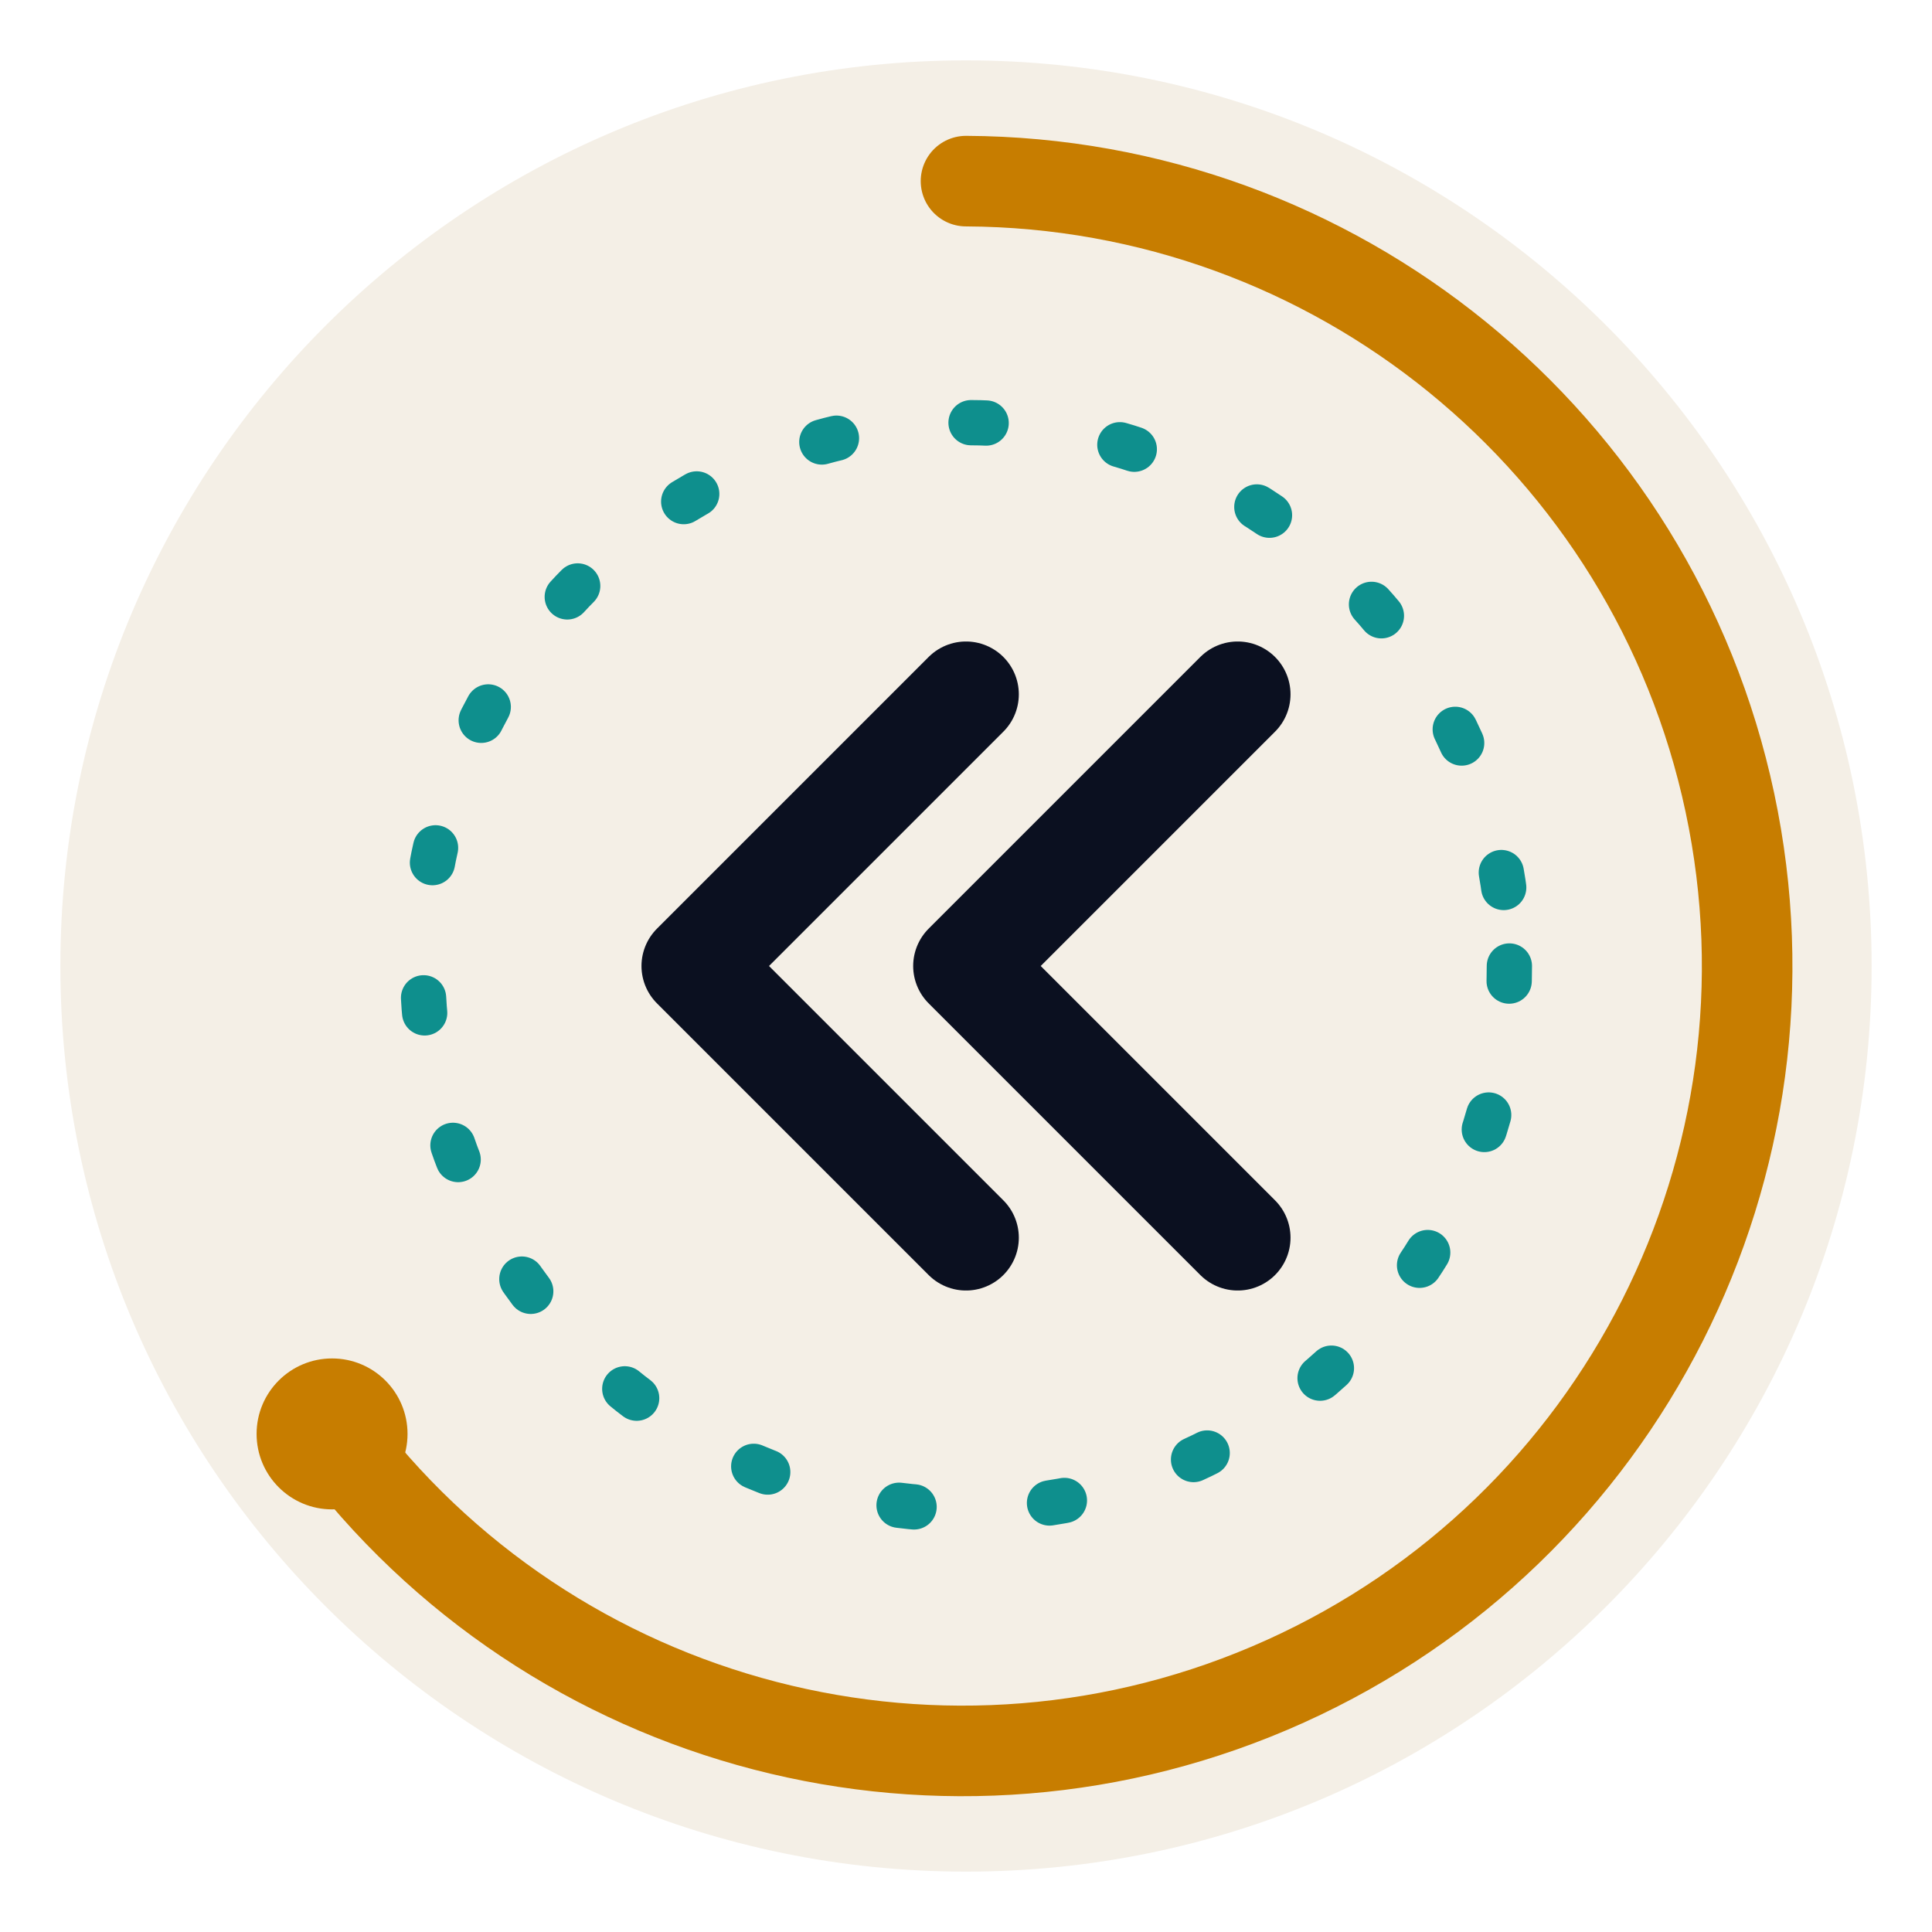
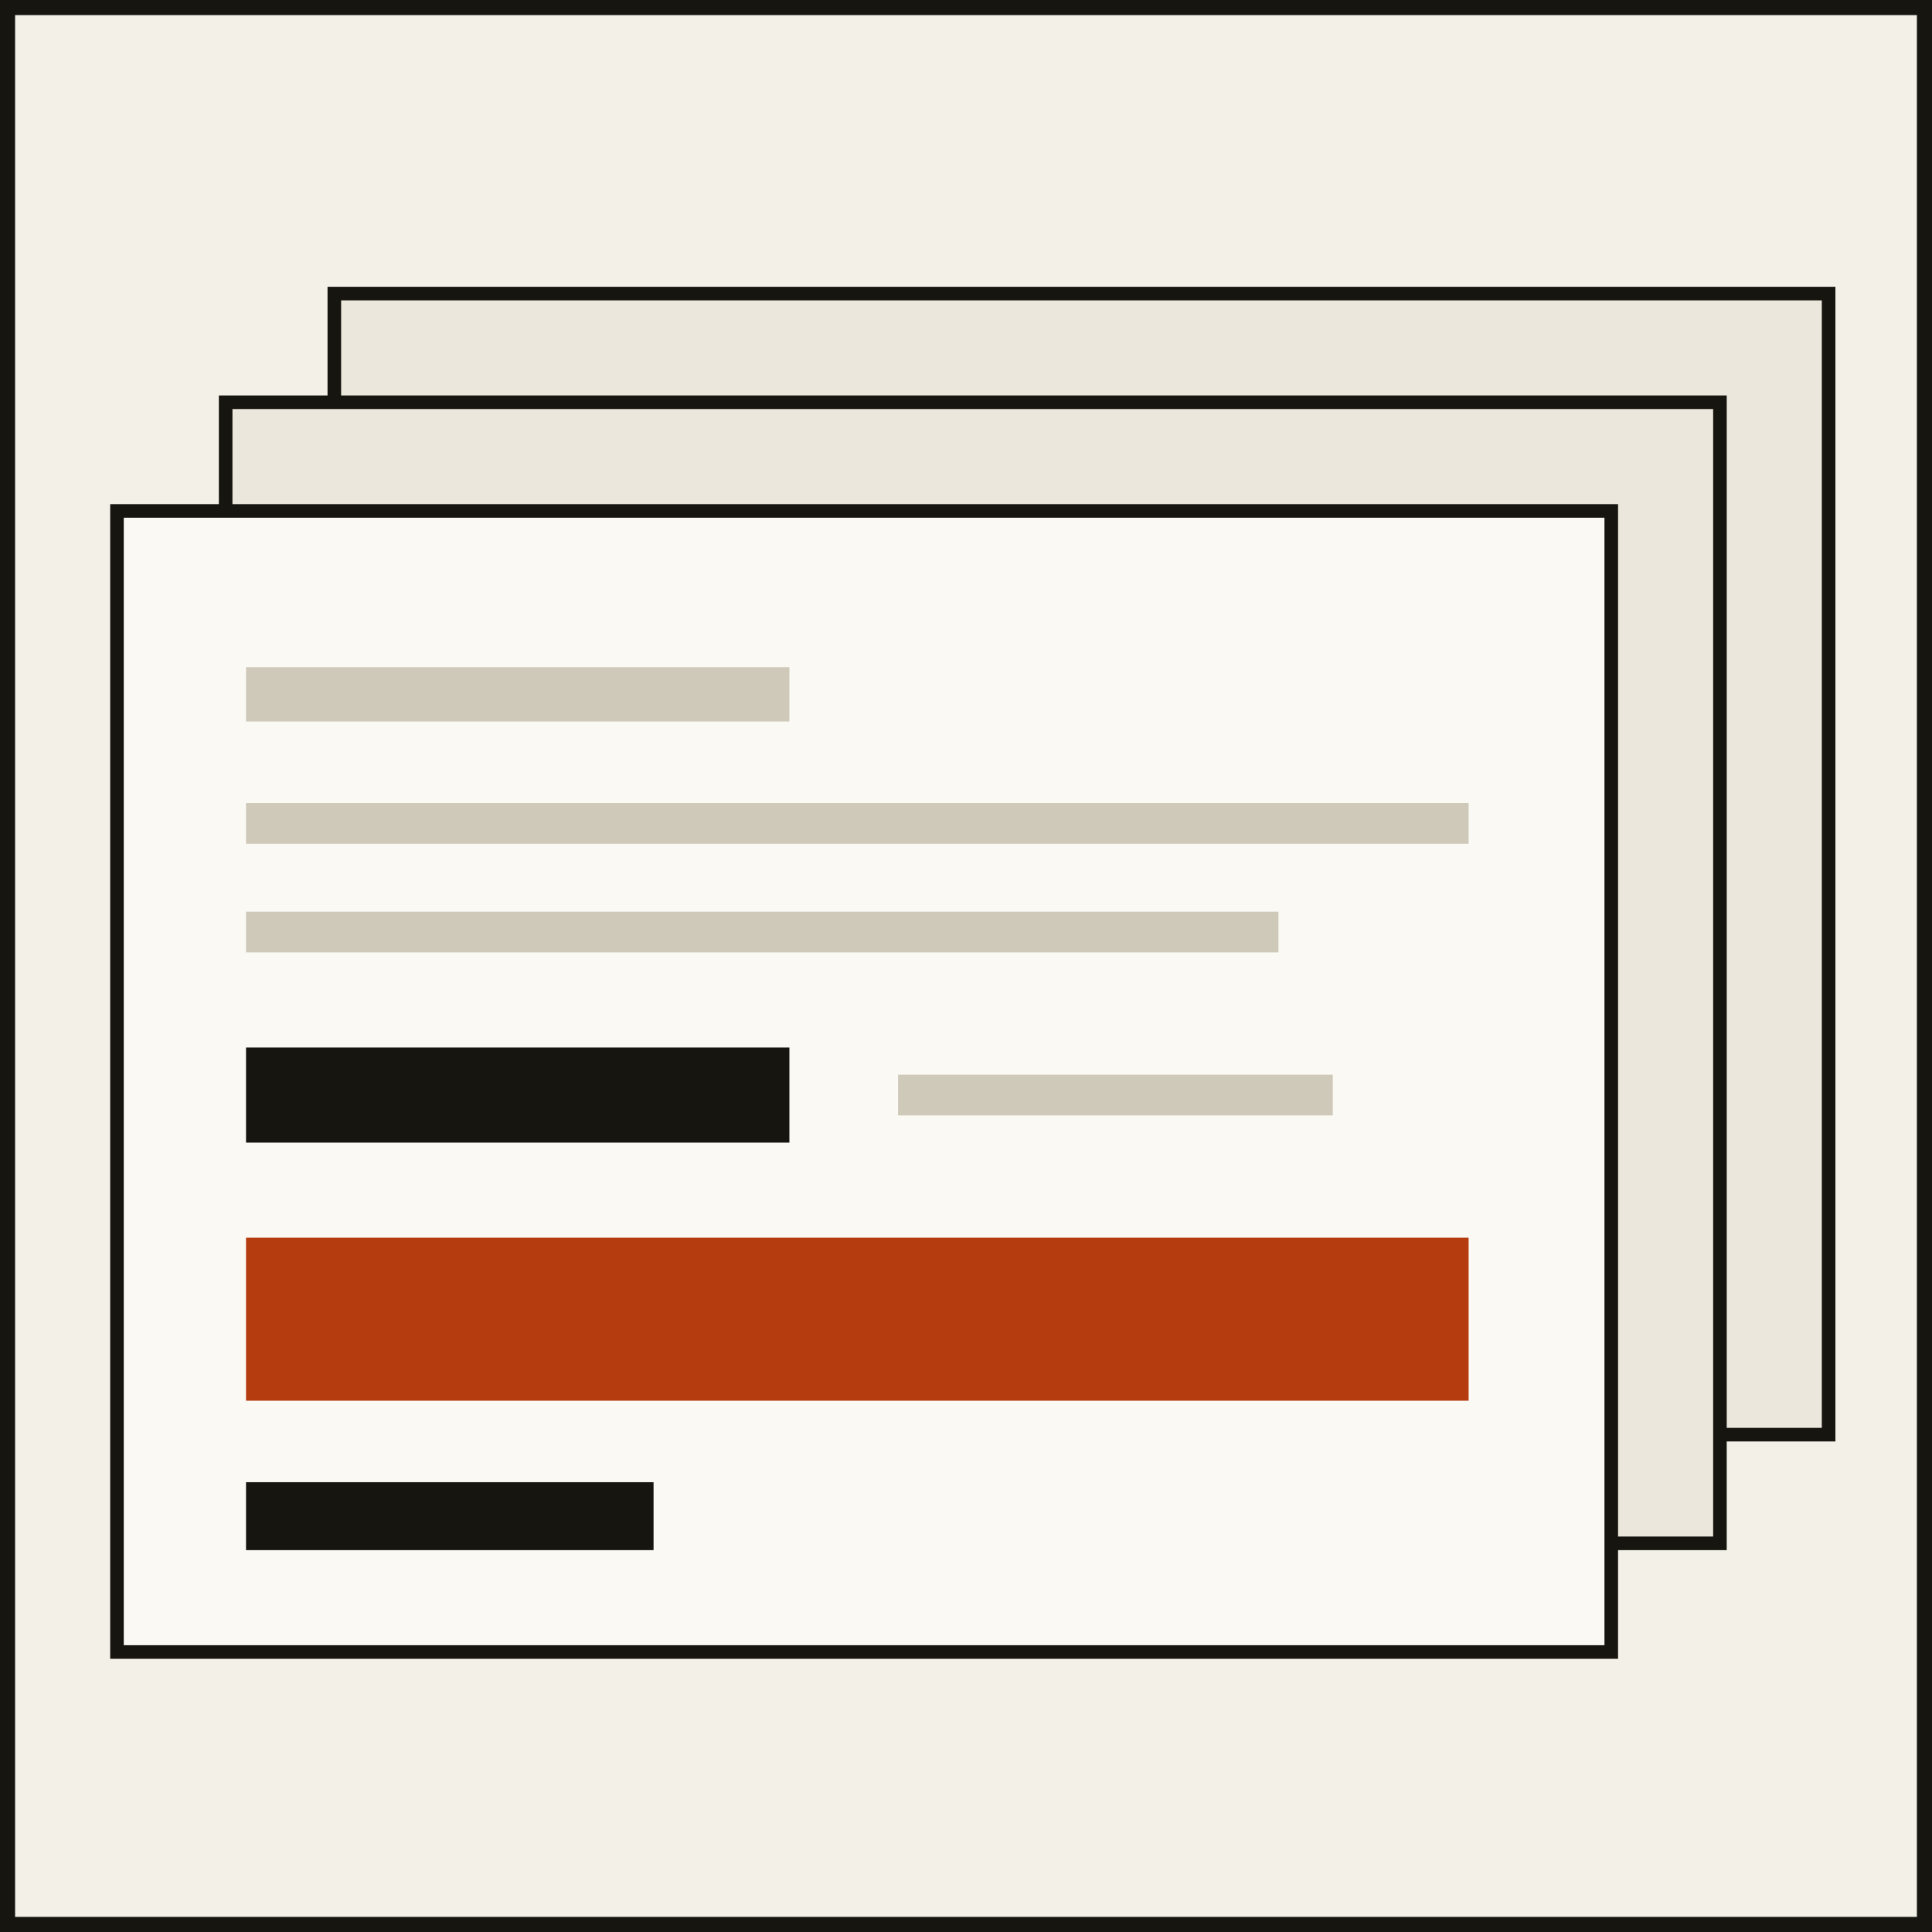
- <svg xmlns="http://www.w3.org/2000/svg" viewBox="0 0 128 128" width="128" height="128" role="img" aria-labelledby="t">
-   <circle cx="64" cy="64" r="60" fill="#F4EFE6" />
-   <path d="M64 12 A52 52 0 1 1 22 95" fill="none" stroke="#C77D00" stroke-width="6" stroke-linecap="round" />
-   <circle cx="64" cy="64" r="36" fill="none" stroke="#0E8F8D" stroke-width="3" stroke-linecap="round" stroke-dasharray="1 9" />
-   <g fill="none" stroke="#0B1020" stroke-width="7" stroke-linecap="round" stroke-linejoin="round" transform="translate(-4 0)">
-     <path d="M68 46 L50 64 L68 82" />
-     <path d="M86 46 L68 64 L86 82" />
+ <svg xmlns="http://www.w3.org/2000/svg" viewBox="0 0 128 128" width="128" height="128" role="img" aria-labelledby="t d">
+   <rect x="0.5" y="0.5" width="127" height="127" fill="#f3f0e8" stroke="#17150f" />
+   <g transform="translate(7.3 19.0) scale(0.9)">
+     <rect x="16.5" y="0.5" width="110" height="84" fill="#ebe7dc" stroke="#17150f" />
+     <rect x="8.5" y="8.5" width="110" height="84" fill="#ebe7dc" stroke="#17150f" />
+     <rect x="0.5" y="16.5" width="110" height="84" fill="#fbf9f3" stroke="#17150f" />
+     <g fill="#cfc9ba">
+       <rect x="10" y="28" width="40" height="4" />
+       <rect x="10" y="38" width="90" height="3" />
+       <rect x="10" y="46" width="76" height="3" />
+     </g>
+     <rect x="10" y="56" width="40" height="7" fill="#17150f" />
+     <rect x="58" y="58" width="32" height="3" fill="#cfc9ba" />
+     <rect x="10" y="70" width="90" height="12" fill="#b43c0e" />
+     <rect x="10" y="88" width="30" height="5" fill="#17150f" />
  </g>
-   <circle cx="22" cy="95" r="5" fill="#C77D00" />
</svg>
